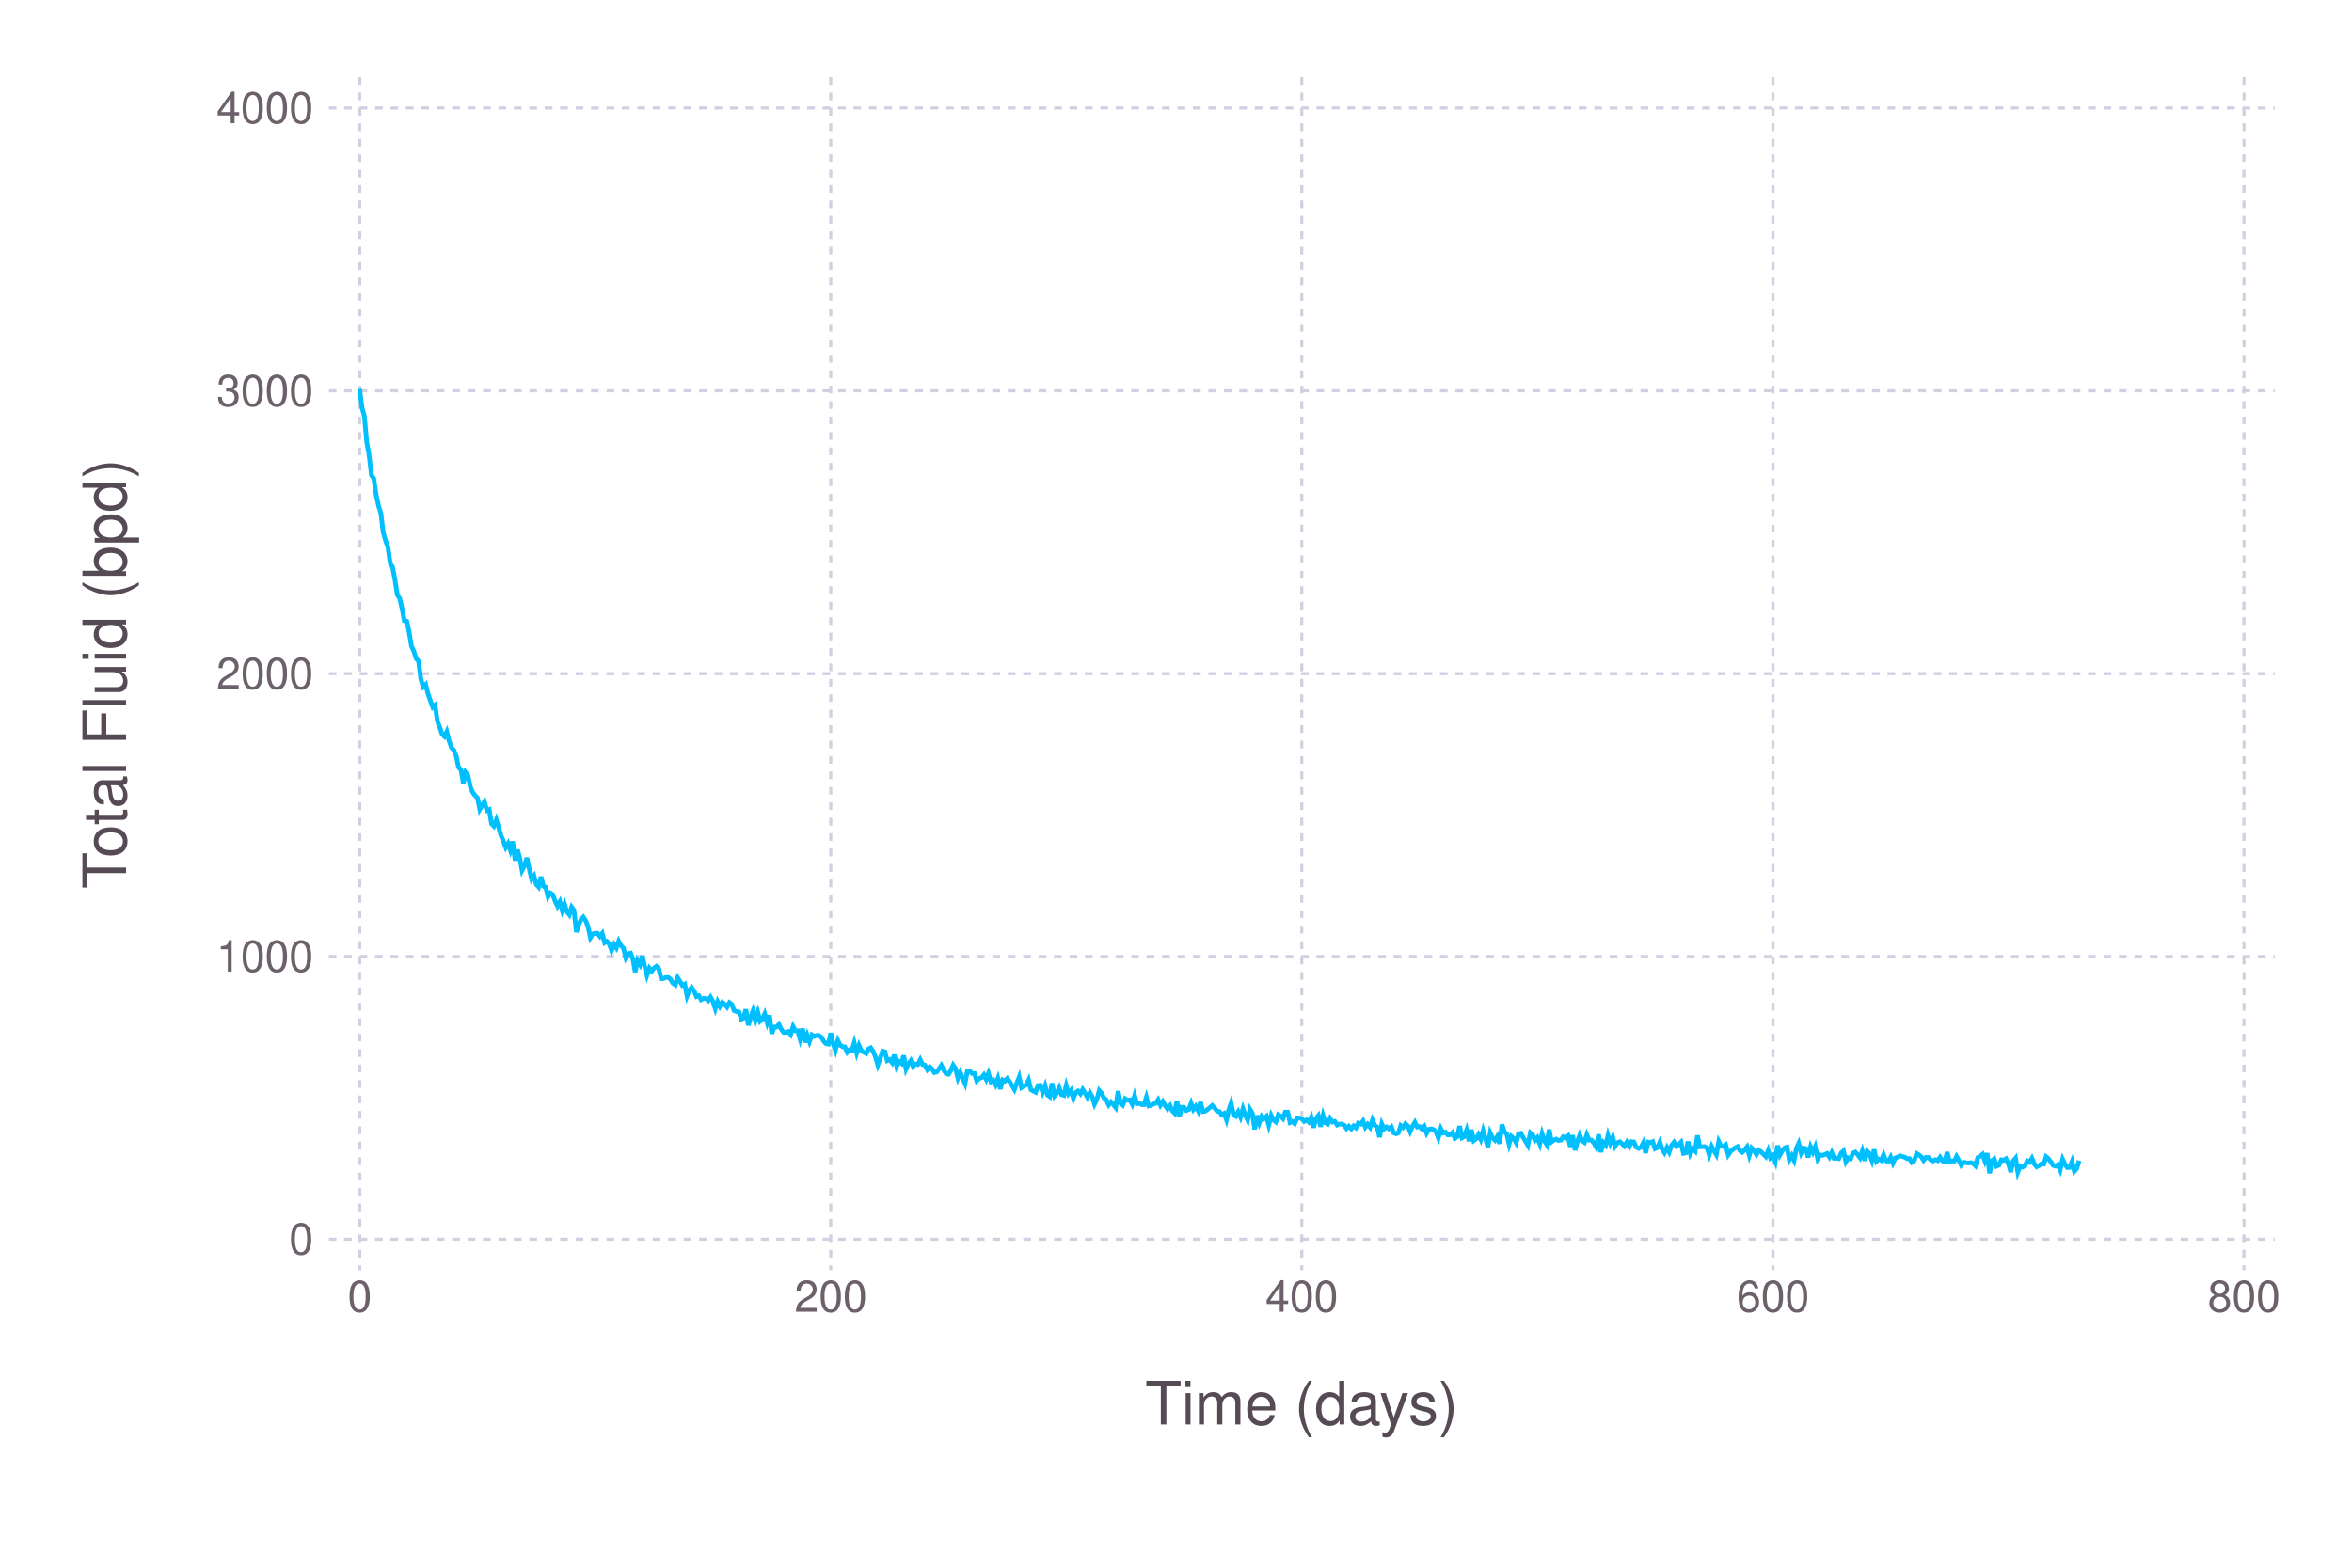
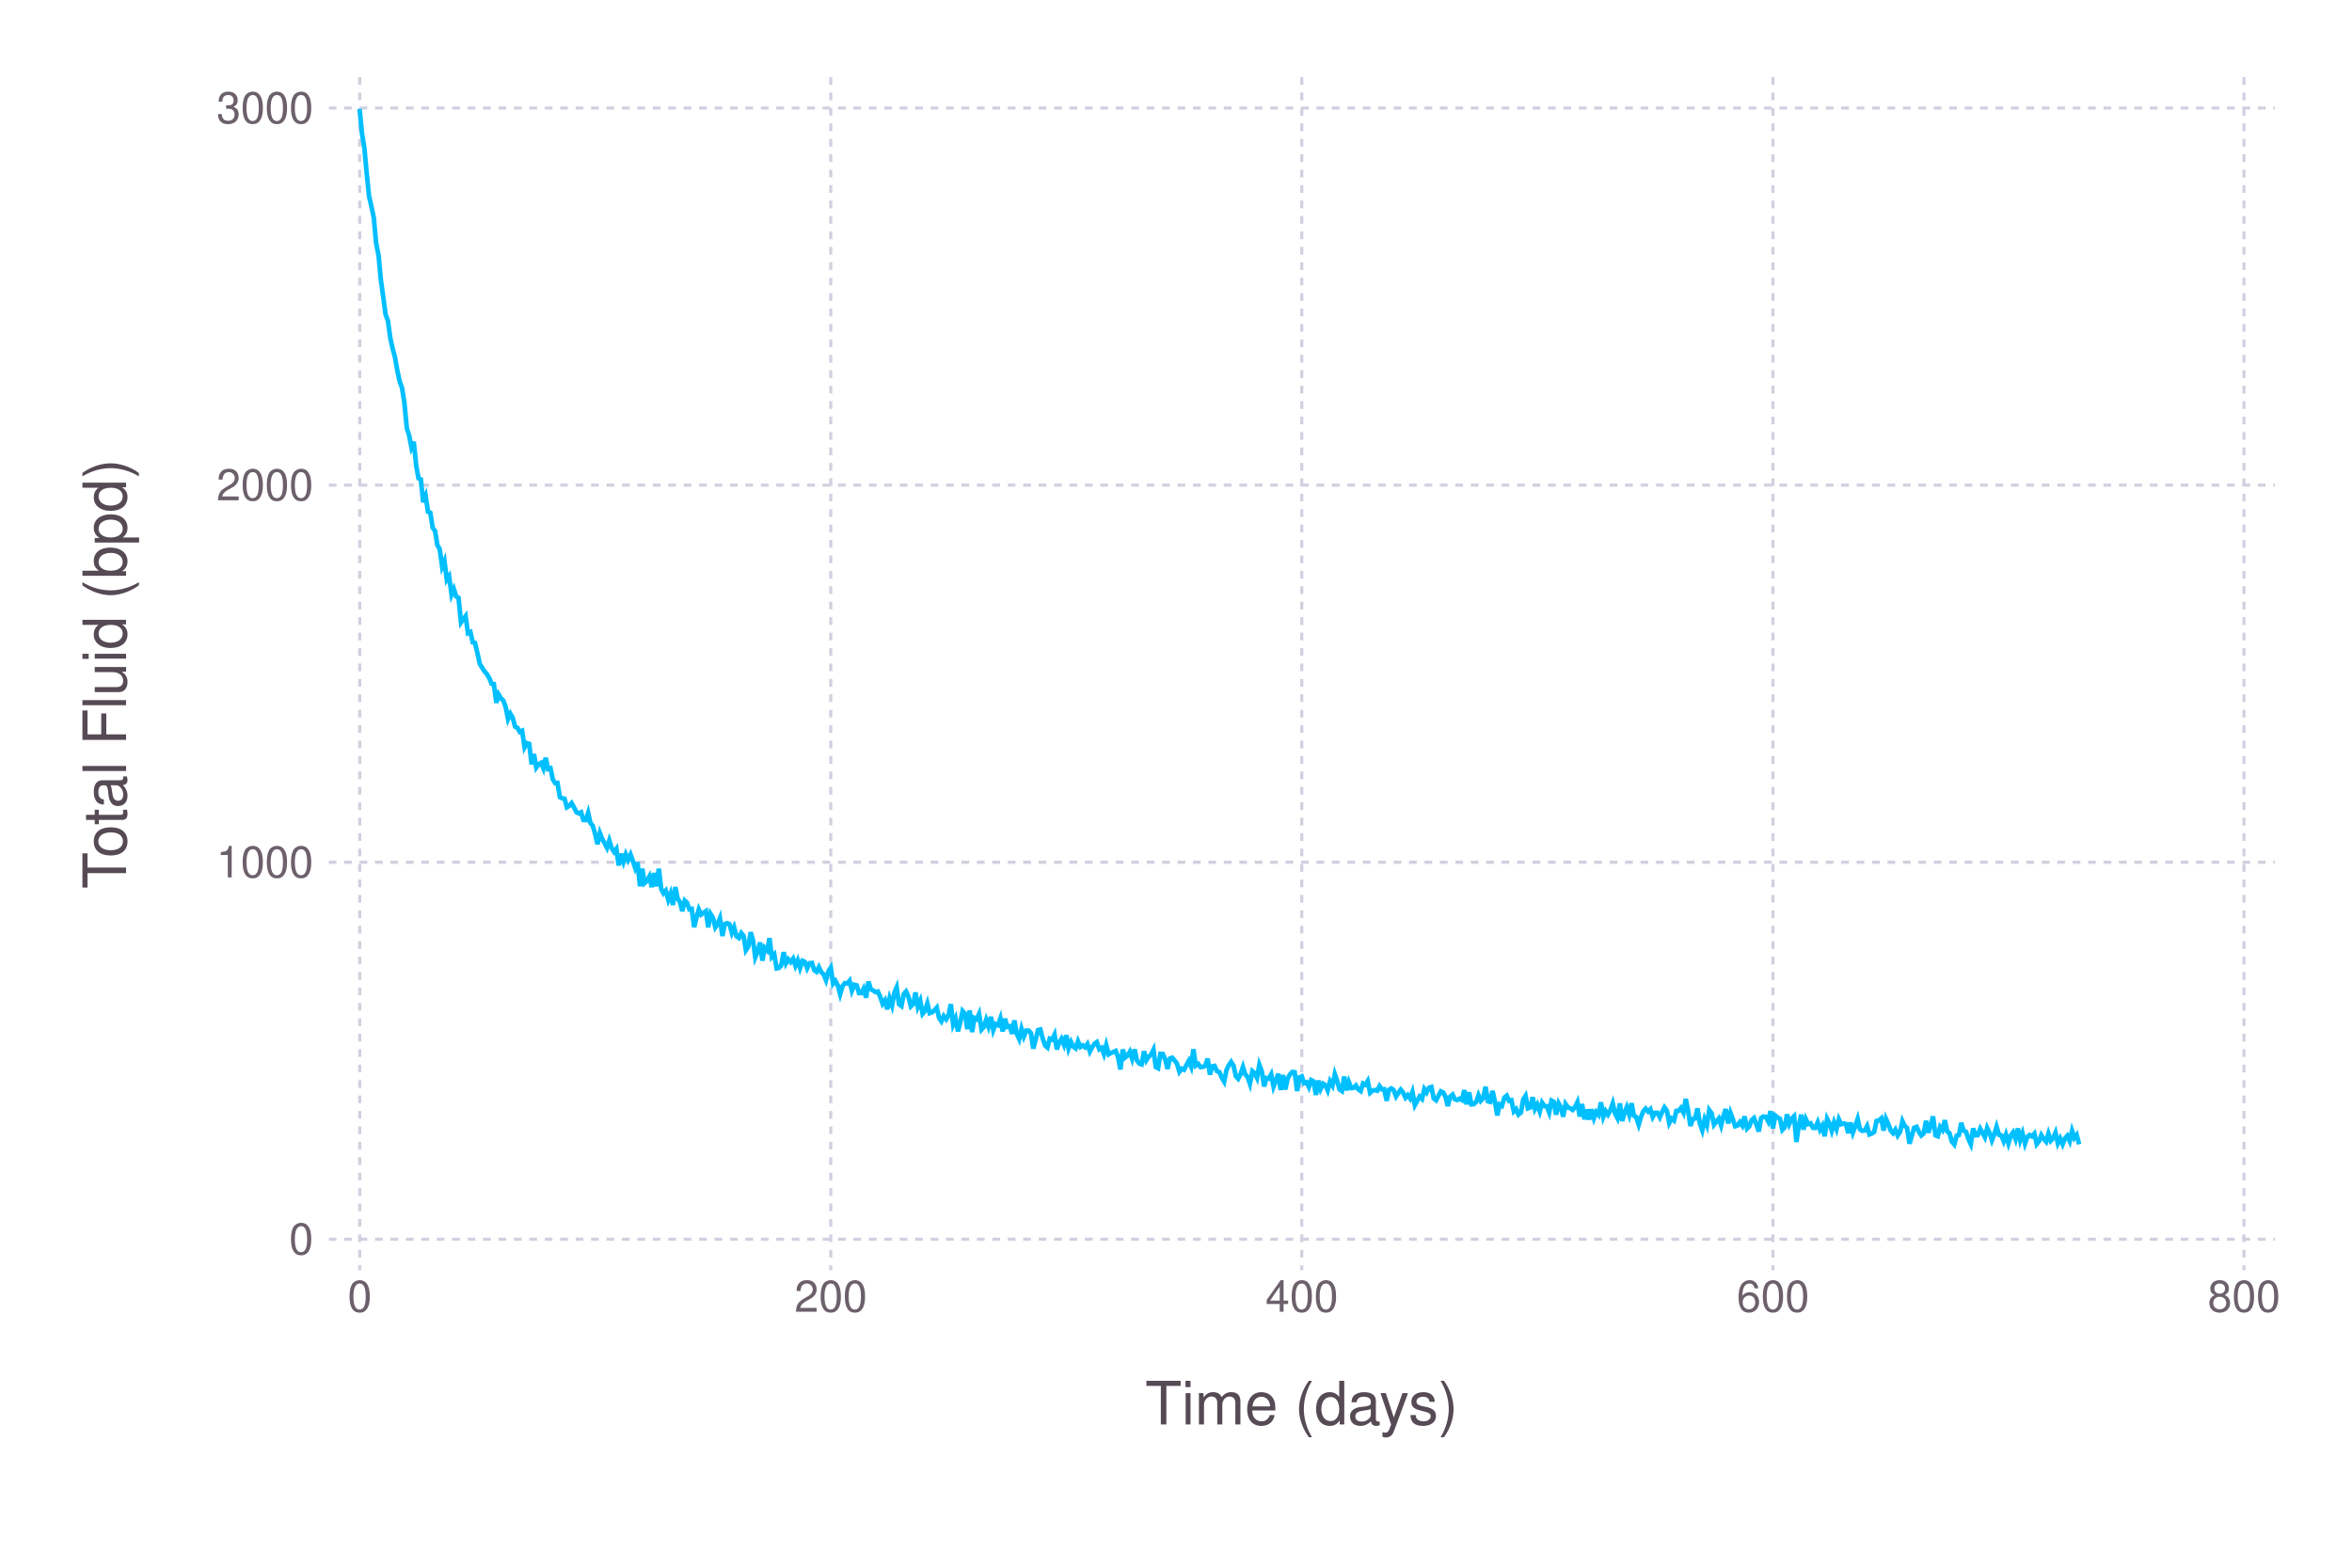
<svg xmlns="http://www.w3.org/2000/svg" version="1.2" width="152.4mm" height="101.6mm" viewBox="0 0 152.4 101.6" stroke="none" fill="#000000" stroke-width="0.3" font-size="3.88">
  <defs>
    <marker id="arrow" markerWidth="15" markerHeight="7" refX="5" refY="3.5" orient="auto" markerUnits="strokeWidth">
      <path d="M0,0 L15,3.5 L0,7 z" stroke="context-stroke" fill="context-stroke" />
    </marker>
  </defs>
-   <g class="plotroot xscalable yscalable" id="img-50703f0b-1">
-     <g font-size="3.88" font-family="'PT Sans','Helvetica Neue','Helvetica',sans-serif" fill="#564A55" stroke="#000000" stroke-opacity="0.000" id="img-50703f0b-2">
+   <g class="plotroot xscalable yscalable" id="img-aef86b63-1">
+     <g font-size="3.88" font-family="'PT Sans','Helvetica Neue','Helvetica',sans-serif" fill="#564A55" stroke="#000000" stroke-opacity="0.000" id="img-aef86b63-2">
      <g transform="translate(84.35,89.99)">
        <g class="primitive">
          <text text-anchor="middle" dy="0.6em">Time (days)</text>
        </g>
      </g>
    </g>
-     <g class="guide xlabels" font-size="2.82" font-family="'PT Sans Caption','Helvetica Neue','Helvetica',sans-serif" fill="#6C606B" id="img-50703f0b-3">
+     <g class="guide xlabels" font-size="2.82" font-family="'PT Sans Caption','Helvetica Neue','Helvetica',sans-serif" fill="#6C606B" id="img-aef86b63-3">
      <g transform="translate(23.31,83.32)">
        <g class="primitive">
          <text text-anchor="middle" dy="0.6em">0</text>
        </g>
      </g>
      <g transform="translate(53.83,83.32)">
        <g class="primitive">
          <text text-anchor="middle" dy="0.6em">200</text>
        </g>
      </g>
      <g transform="translate(84.35,83.32)">
        <g class="primitive">
          <text text-anchor="middle" dy="0.6em">400</text>
        </g>
      </g>
      <g transform="translate(114.88,83.32)">
        <g class="primitive">
          <text text-anchor="middle" dy="0.6em">600</text>
        </g>
      </g>
      <g transform="translate(145.4,83.32)">
        <g class="primitive">
          <text text-anchor="middle" dy="0.6em">800</text>
        </g>
      </g>
    </g>
-     <g clip-path="url(#img-50703f0b-4)">
-       <g id="img-50703f0b-5">
-         <g pointer-events="visible" fill="#000000" fill-opacity="0.000" stroke="#000000" stroke-opacity="0.000" class="guide background" id="img-50703f0b-6">
-           <g transform="translate(84.35,43.66)" id="img-50703f0b-7">
+     <g clip-path="url(#img-aef86b63-4)">
+       <g id="img-aef86b63-5">
+         <g pointer-events="visible" fill="#000000" fill-opacity="0.000" stroke="#000000" stroke-opacity="0.000" class="guide background" id="img-aef86b63-6">
+           <g transform="translate(84.35,43.66)" id="img-aef86b63-7">
            <path d="M-63.05,-38.66 L 63.05 -38.66 63.05 38.66 -63.05 38.66 z" class="primitive" />
          </g>
        </g>
-         <g class="guide ygridlines xfixed" stroke-dasharray="0.5,0.5" stroke-width="0.2" stroke="#D0D0E0" id="img-50703f0b-8">
-           <g transform="translate(84.35,80.31)" id="img-50703f0b-9">
+         <g class="guide ygridlines xfixed" stroke-dasharray="0.5,0.5" stroke-width="0.2" stroke="#D0D0E0" id="img-aef86b63-8">
+           <g transform="translate(84.35,80.31)" id="img-aef86b63-9">
            <path fill="none" d="M-63.05,0 L 63.05 0" class="primitive" />
          </g>
-           <g transform="translate(84.35,61.99)" id="img-50703f0b-10">
+           <g transform="translate(84.35,55.88)" id="img-aef86b63-10">
            <path fill="none" d="M-63.05,0 L 63.05 0" class="primitive" />
          </g>
-           <g transform="translate(84.35,43.66)" id="img-50703f0b-11">
+           <g transform="translate(84.35,31.44)" id="img-aef86b63-11">
            <path fill="none" d="M-63.05,0 L 63.05 0" class="primitive" />
          </g>
-           <g transform="translate(84.35,25.33)" id="img-50703f0b-12">
-             <path fill="none" d="M-63.05,0 L 63.05 0" class="primitive" />
-           </g>
-           <g transform="translate(84.35,7)" id="img-50703f0b-13">
+           <g transform="translate(84.35,7)" id="img-aef86b63-12">
            <path fill="none" d="M-63.05,0 L 63.05 0" class="primitive" />
          </g>
        </g>
-         <g class="guide xgridlines yfixed" stroke-dasharray="0.5,0.5" stroke-width="0.2" stroke="#D0D0E0" id="img-50703f0b-14">
-           <g transform="translate(23.31,43.66)" id="img-50703f0b-15">
+         <g class="guide xgridlines yfixed" stroke-dasharray="0.5,0.5" stroke-width="0.2" stroke="#D0D0E0" id="img-aef86b63-13">
+           <g transform="translate(23.31,43.66)" id="img-aef86b63-14">
            <path fill="none" d="M0,-38.66 L 0 38.66" class="primitive" />
          </g>
-           <g transform="translate(53.83,43.66)" id="img-50703f0b-16">
+           <g transform="translate(53.83,43.66)" id="img-aef86b63-15">
            <path fill="none" d="M0,-38.66 L 0 38.66" class="primitive" />
          </g>
-           <g transform="translate(84.35,43.66)" id="img-50703f0b-17">
+           <g transform="translate(84.35,43.66)" id="img-aef86b63-16">
            <path fill="none" d="M0,-38.66 L 0 38.66" class="primitive" />
          </g>
-           <g transform="translate(114.88,43.66)" id="img-50703f0b-18">
+           <g transform="translate(114.88,43.66)" id="img-aef86b63-17">
            <path fill="none" d="M0,-38.66 L 0 38.66" class="primitive" />
          </g>
-           <g transform="translate(145.4,43.66)" id="img-50703f0b-19">
+           <g transform="translate(145.4,43.66)" id="img-aef86b63-18">
            <path fill="none" d="M0,-38.66 L 0 38.66" class="primitive" />
          </g>
        </g>
-         <g class="plotpanel" id="img-50703f0b-20">
-           <g stroke-width="0.3" fill="#000000" fill-opacity="0.000" class="geometry" id="img-50703f0b-21">
-             <g class="color_LCHab{Float32}(70.0f0,60.0f0,240.0f0)" stroke-dasharray="none" stroke="#00BFFF" id="img-50703f0b-22">
-               <g transform="translate(79.01,68.47)" id="img-50703f0b-23">
-                 <path fill="none" d="M-55.71,-43.26 L -55.55 -42.03 -55.4 -41.51 -55.25 -39.85 -55.1 -39.01 -54.94 -37.67 -54.79 -37.46 -54.64 -36.42 -54.48 -35.69 -54.33 -35.21 -54.18 -33.97 -54.03 -33.45 -53.87 -33 -53.72 -31.94 -53.57 -31.71 -53.42 -30.91 -53.26 -29.91 -53.11 -29.69 -52.96 -29.04 -52.81 -28.24 -52.65 -28.21 -52.5 -27.52 -52.35 -26.6 -52.2 -26.28 -52.04 -25.78 -51.89 -25.63 -51.74 -24.46 -51.59 -23.96 -51.43 -24.11 -51.28 -23.52 -51.13 -23.08 -50.97 -22.64 -50.82 -22.77 -50.67 -21.75 -50.52 -21.34 -50.36 -20.89 -50.21 -20.74 -50.06 -21.05 -49.91 -20.45 -49.75 -20.01 -49.6 -19.85 -49.45 -19.48 -49.3 -18.75 -49.14 -18.58 -48.99 -17.71 -48.84 -18.41 -48.69 -18.22 -48.53 -17.46 -48.38 -17.12 -48.23 -16.92 -48.07 -16.76 -47.92 -16.02 -47.77 -16.27 -47.62 -16.51 -47.46 -15.94 -47.31 -16 -47.16 -15.08 -47.01 -14.93 -46.85 -15.34 -46.7 -14.86 -46.55 -14.33 -46.4 -13.98 -46.24 -13.55 -46.09 -13.8 -45.94 -13.37 -45.79 -13.94 -45.63 -12.7 -45.48 -13.4 -45.33 -12.86 -45.18 -12.06 -45.02 -12.36 -44.87 -12.88 -44.72 -12.16 -44.56 -11.5 -44.41 -11.71 -44.26 -11.15 -44.11 -10.99 -43.95 -11.65 -43.8 -11.03 -43.65 -10.97 -43.5 -10.35 -43.34 -10.59 -43.19 -10.49 -43.04 -10.07 -42.89 -9.75 -42.73 -10.03 -42.58 -9.47 -42.43 -9.87 -42.28 -9.39 -42.12 -9.19 -41.97 -9.68 -41.82 -9.48 -41.66 -8.06 -41.51 -8.54 -41.36 -8.88 -41.21 -9.03 -41.05 -8.79 -40.9 -8.39 -40.75 -7.7 -40.6 -7.94 -40.44 -7.98 -40.29 -7.98 -40.14 -7.78 -39.99 -7.97 -39.83 -7.37 -39.68 -7.46 -39.53 -7.29 -39.38 -6.87 -39.22 -7.26 -39.07 -7.04 -38.92 -7.47 -38.77 -7.18 -38.61 -7.02 -38.46 -6.4 -38.31 -6.66 -38.15 -6.7 -38 -6.33 -37.85 -5.47 -37.7 -6.22 -37.54 -5.96 -37.39 -6.52 -37.24 -5.86 -37.09 -5.26 -36.93 -5.72 -36.78 -5.53 -36.63 -5.73 -36.48 -5.84 -36.32 -5.68 -36.17 -5.04 -36.02 -5.05 -35.87 -5.12 -35.71 -5.12 -35.56 -5.01 -35.41 -4.75 -35.25 -4.64 -35.1 -5.1 -34.95 -4.87 -34.8 -4.61 -34.64 -4.69 -34.49 -3.92 -34.34 -4.3 -34.19 -4.47 -34.03 -4.23 -33.88 -3.88 -33.73 -3.94 -33.58 -3.68 -33.42 -3.77 -33.27 -3.75 -33.12 -3.62 -32.97 -3.84 -32.81 -3.56 -32.66 -3.09 -32.51 -3.55 -32.36 -3.24 -32.2 -3.5 -32.05 -3.39 -31.9 -3.2 -31.74 -3.49 -31.59 -3.38 -31.44 -2.97 -31.29 -2.91 -31.13 -2.88 -30.98 -2.42 -30.83 -2.49 -30.68 -3.05 -30.52 -2.02 -30.37 -2.53 -30.22 -2.95 -30.07 -2.34 -29.91 -2.86 -29.76 -2.29 -29.61 -2.43 -29.46 -2.76 -29.3 -2.19 -29.15 -2.66 -29 -1.48 -28.84 -1.91 -28.69 -1.91 -28.54 -2.08 -28.39 -1.77 -28.23 -1.56 -28.08 -1.56 -27.93 -1.61 -27.78 -1.43 -27.62 -1.95 -27.47 -1.67 -27.32 -1.67 -27.17 -1.14 -27.01 -1.81 -26.86 -0.91 -26.71 -1.38 -26.56 -0.96 -26.4 -1.4 -26.25 -1.3 -26.1 -1.36 -25.95 -1.36 -25.79 -1.25 -25.64 -0.99 -25.49 -0.83 -25.33 -0.8 -25.18 -1.51 -25.03 -0.83 -24.88 -0.4 -24.72 -1.03 -24.57 -0.73 -24.42 -0.64 -24.27 -0.62 -24.11 -0.27 -23.96 -0.43 -23.81 -0.38 -23.66 -0.88 -23.5 -0.23 -23.35 -0.71 -23.2 -0.39 -23.05 -0.28 -22.89 -0.19 -22.74 -0.48 -22.59 -0.56 -22.43 -0.33 -22.28 0.04 -22.13 0.55 -21.98 0.14 -21.82 -0.35 -21.67 -0.3 -21.52 0.27 -21.37 0.2 -21.21 0.4 -21.06 -0.11 -20.91 0.63 -20.76 0.33 -20.6 0.45 -20.45 -0.06 -20.3 0.81 -20.15 0.48 -19.99 0.27 -19.84 0.64 -19.69 0.49 -19.54 0.52 -19.38 0.21 -19.23 0.52 -19.08 0.56 -18.92 0.85 -18.77 0.67 -18.62 0.8 -18.47 1.04 -18.31 1 -18.16 0.8 -18.01 0.58 -17.86 0.89 -17.7 1.12 -17.55 1.15 -17.4 0.91 -17.25 0.56 -17.09 0.79 -16.94 1.4 -16.79 1.04 -16.64 1.38 -16.48 1.75 -16.33 0.96 -16.18 0.94 -16.02 1.1 -15.87 1.1 -15.72 1.58 -15.57 1.43 -15.41 1.37 -15.26 1.19 -15.11 1.48 -14.96 1.1 -14.8 1.64 -14.65 1.54 -14.5 1.83 -14.35 1.43 -14.19 2.11 -14.04 1.52 -13.89 1.59 -13.74 1.43 -13.58 1.64 -13.43 1.89 -13.28 2.14 -13.13 1.74 -12.97 1.33 -12.82 2.01 -12.67 1.91 -12.51 1.85 -12.36 1.53 -12.21 2.15 -12.06 2.24 -11.9 2.32 -11.75 1.88 -11.6 1.87 -11.45 2.32 -11.29 1.9 -11.14 2.49 -10.99 2.6 -10.84 1.74 -10.68 2.55 -10.53 2.37 -10.38 2.03 -10.23 2.47 -10.07 2.52 -9.92 1.89 -9.77 2.41 -9.61 2.2 -9.46 2.71 -9.31 2.34 -9.16 2.24 -9 2.42 -8.85 2.14 -8.7 2.37 -8.55 2.65 -8.39 2.35 -8.24 2.61 -8.09 3.09 -7.94 2.78 -7.78 2.21 -7.63 2.38 -7.48 2.69 -7.33 2.8 -7.17 3.14 -7.02 2.95 -6.87 3.12 -6.72 3.31 -6.56 2.25 -6.41 3.02 -6.26 3.15 -6.1 2.74 -5.95 2.84 -5.8 2.81 -5.65 3.09 -5.49 2.54 -5.34 3.06 -5.19 3.02 -5.04 3.12 -4.88 3.12 -4.73 2.64 -4.58 3.2 -4.43 3.17 -4.27 3.08 -4.12 3.04 -3.97 2.81 -3.82 3.16 -3.66 2.92 -3.51 3.18 -3.36 3.4 -3.2 3.19 -3.05 3.52 -2.9 3.67 -2.75 2.88 -2.59 3.9 -2.44 3.29 -2.29 3.3 -2.14 3.5 -1.98 3.44 -1.83 3.03 -1.68 3.43 -1.53 3.23 -1.37 3.53 -1.22 2.96 -1.07 3.57 -0.92 3.54 -0.76 3.43 -0.61 3.31 -0.46 3.18 -0.31 3.34 -0.15 3.54 0 3.57 0.15 3.78 0.31 3.69 0.46 4.11 0.61 3.46 0.76 3.02 0.92 3.8 1.07 3.88 1.22 3.59 1.37 3.93 1.53 3.38 1.68 3.81 1.83 4.12 1.98 3.42 2.14 3.69 2.29 4.72 2.44 3.83 2.59 4.3 2.75 3.87 2.9 4.02 3.05 3.88 3.2 4.45 3.36 3.82 3.51 4.12 3.66 4.24 3.82 3.77 3.97 3.86 4.12 4.02 4.27 3.61 4.43 3.61 4.58 4.28 4.73 4.21 4.88 4.35 5.04 3.98 5.19 3.99 5.34 4.03 5.49 4.21 5.65 4.11 5.8 4.25 5.95 3.95 6.1 4.61 6.26 4.03 6.41 3.84 6.56 4.55 6.72 3.82 6.87 4.3 7.02 4.38 7.17 4.02 7.33 4.25 7.48 4.21 7.63 4.44 7.78 4.38 7.94 4.38 8.09 4.46 8.24 4.67 8.39 4.52 8.55 4.69 8.7 4.5 8.85 4.62 9 4.32 9.16 4.38 9.31 4.18 9.46 4.58 9.61 4.39 9.77 4.59 9.92 4.12 10.07 4.46 10.23 4.58 10.38 5.23 10.53 4.38 10.68 4.69 10.84 4.57 10.99 4.69 11.14 4.56 11.29 4.95 11.45 5.01 11.6 4.95 11.75 4.48 11.9 4.6 12.06 4.36 12.21 4.5 12.36 4.87 12.51 4.54 12.67 4.27 12.82 4.57 12.97 4.54 13.13 4.71 13.28 4.54 13.43 4.97 13.58 4.72 13.74 4.69 13.89 4.74 14.04 4.9 14.19 5.27 14.35 4.68 14.5 4.96 14.65 4.9 14.8 5.08 14.96 5.07 15.11 4.93 15.26 5.31 15.41 5.2 15.57 4.51 15.72 5.27 15.87 5.19 16.02 4.77 16.18 5.49 16.33 4.75 16.48 5.45 16.64 5.33 16.79 5.06 16.94 5.37 17.09 4.82 17.25 5.36 17.4 5.87 17.55 4.95 17.7 5.27 17.86 5.43 18.01 5.18 18.16 5.65 18.31 4.41 18.47 4.89 18.62 5.02 18.77 5.68 18.92 5.18 19.08 5.32 19.23 5.59 19.38 5.02 19.54 4.98 19.69 5.26 19.84 5.49 19.99 5.75 20.15 4.96 20.3 5.09 20.45 5.43 20.6 5.26 20.76 5.67 20.91 5.01 21.06 5.46 21.21 5.71 21.37 4.74 21.52 5.54 21.67 5.43 21.82 5.36 21.98 5.44 22.13 5.42 22.28 5.21 22.43 5.28 22.59 5.15 22.74 5.85 22.89 5.1 23.05 6.08 23.2 5.51 23.35 5.1 23.5 5.47 23.66 5.57 23.81 5.08 23.96 5.42 24.11 5.42 24.27 5.61 24.42 5.88 24.57 5.05 24.72 6.2 24.88 5.58 25.03 5.75 25.18 5.12 25.33 5.62 25.49 5.24 25.64 5.82 25.79 5.59 25.95 5.53 26.1 5.66 26.25 5.81 26.4 5.56 26.56 5.84 26.71 5.52 26.86 5.54 27.01 5.88 27.17 5.96 27.32 5.88 27.47 5.6 27.62 6.26 27.78 5.55 27.93 5.58 28.08 5.52 28.23 5.98 28.39 5.91 28.54 5.56 28.69 6.01 28.84 6.24 29 5.9 29.15 6.19 29.3 5.76 29.46 5.56 29.61 5.81 29.76 5.72 29.91 5.56 30.07 6.28 30.22 6.25 30.37 5.51 30.52 6.29 30.68 5.98 30.83 6.13 30.98 5.12 31.13 5.86 31.29 5.85 31.44 5.84 31.59 5.91 31.74 6.37 31.9 5.83 32.05 6.11 32.2 6.36 32.36 5.51 32.51 5.81 32.66 5.84 32.81 5.73 32.97 6.38 33.12 6.16 33.27 6.03 33.42 5.92 33.58 5.84 33.73 6.1 33.88 6.21 34.03 6.06 34.19 5.86 34.34 6.41 34.49 5.93 34.64 6.07 34.8 6.35 34.95 6.08 35.1 6.18 35.25 6.33 35.41 6.49 35.56 6.1 35.71 6.57 35.87 6.42 36.02 6.8 36.17 5.77 36.32 6.38 36.48 6.1 36.63 5.92 36.78 5.87 36.93 6.7 37.09 6.42 37.24 6.73 37.39 5.95 37.54 5.63 37.7 6.25 37.85 5.94 38 5.97 38.15 6.54 38.31 5.86 38.46 6.2 38.61 5.85 38.77 6.63 38.92 6.38 39.07 6.41 39.22 6.36 39.38 6.29 39.53 6.52 39.68 6.23 39.83 6.6 39.99 6.59 40.14 6.62 40.29 6.26 40.44 6.12 40.6 6.82 40.75 6.57 40.9 6.63 41.05 6.27 41.21 6.2 41.36 6.36 41.51 6.56 41.66 6.13 41.82 6.75 41.97 6.14 42.12 6.29 42.28 6.73 42.43 6.03 42.58 6.79 42.73 6.65 42.89 6.74 43.04 6.38 43.19 6.76 43.34 6.82 43.5 6.53 43.65 6.91 43.8 6.58 43.95 6.52 44.11 6.44 44.26 6.48 44.41 6.53 44.56 6.62 44.72 6.62 44.87 6.86 45.02 6.75 45.18 6.29 45.33 6.38 45.48 6.5 45.63 6.73 45.79 6.54 45.94 6.54 46.09 6.7 46.24 6.77 46.4 6.69 46.55 6.75 46.7 6.53 46.85 6.76 47.01 6.82 47.16 6.2 47.31 6.82 47.46 6.78 47.62 6.78 47.77 6.48 47.92 6.74 48.07 7.04 48.23 6.85 48.38 6.89 48.53 6.91 48.69 6.88 48.84 6.93 48.99 7.08 49.14 6.56 49.3 6.46 49.45 6.34 49.6 6.76 49.75 6.27 49.91 7.57 50.06 6.75 50.21 6.64 50.36 7.11 50.52 7.04 50.67 6.7 50.82 6.73 50.97 6.63 51.13 6.96 51.28 7.49 51.43 6.78 51.59 6.59 51.74 7.49 51.89 7.11 52.04 7.17 52.2 7.09 52.35 6.77 52.5 6.85 52.65 6.6 52.81 6.97 52.96 7.15 53.11 7.08 53.26 6.96 53.42 6.97 53.57 6.5 53.72 6.62 53.87 6.82 54.03 7.06 54.18 7.11 54.33 7.01 54.48 7.35 54.64 6.67 54.79 6.99 54.94 7.2 55.1 7.19 55.25 6.81 55.4 7.44 55.55 7.27 55.71 6.75" class="primitive" />
+         <g class="plotpanel" id="img-aef86b63-19">
+           <g stroke-width="0.3" fill="#000000" fill-opacity="0.000" class="geometry" id="img-aef86b63-20">
+             <g class="color_LCHab{Float32}(70.0f0,60.0f0,240.0f0)" stroke-dasharray="none" stroke="#00BFFF" id="img-aef86b63-21">
+               <g transform="translate(79.01,64.51)" id="img-aef86b63-22">
+                 <path fill="none" d="M-55.71,-57.45 L -55.55 -55.83 -55.4 -54.91 -55.25 -53.28 -55.1 -51.81 -54.94 -51.11 -54.79 -50.4 -54.64 -48.76 -54.48 -47.95 -54.33 -46.34 -54.18 -45.29 -54.03 -44.14 -53.87 -43.7 -53.72 -42.6 -53.57 -41.93 -53.42 -41.37 -53.26 -40.47 -53.11 -39.78 -52.96 -39.37 -52.81 -38.43 -52.65 -36.76 -52.5 -36.29 -52.35 -35.52 -52.2 -35.88 -52.04 -34.31 -51.89 -33.51 -51.74 -33.44 -51.59 -31.96 -51.43 -32.37 -51.28 -31.35 -51.13 -31.28 -50.97 -30.3 -50.82 -30.1 -50.67 -29.18 -50.52 -28.93 -50.36 -27.79 -50.21 -28.15 -50.06 -26.94 -49.91 -27.16 -49.75 -25.97 -49.6 -26.33 -49.45 -25.85 -49.3 -25.77 -49.14 -24.17 -48.99 -24.38 -48.84 -24.58 -48.69 -23.48 -48.53 -23.55 -48.38 -22.88 -48.23 -22.84 -48.07 -22.16 -47.92 -21.48 -47.77 -21.24 -47.62 -21 -47.46 -20.82 -47.31 -20.57 -47.16 -20.2 -47.01 -20.18 -46.85 -18.96 -46.7 -19.5 -46.55 -19.25 -46.4 -19.11 -46.24 -18.67 -46.09 -17.91 -45.94 -18.25 -45.79 -17.99 -45.63 -17.41 -45.48 -17.34 -45.33 -17.08 -45.18 -17.15 -45.02 -16.08 -44.87 -16.35 -44.72 -16.3 -44.56 -14.97 -44.41 -15.64 -44.26 -14.77 -44.11 -14.98 -43.95 -15.07 -43.8 -14.71 -43.65 -15.4 -43.5 -14.67 -43.34 -14.72 -43.19 -14 -43.04 -13.76 -42.89 -13.77 -42.73 -12.85 -42.58 -12.77 -42.43 -12.75 -42.28 -12.19 -42.12 -12.29 -41.97 -12.46 -41.82 -12.19 -41.66 -11.87 -41.51 -11.8 -41.36 -11.87 -41.21 -11.37 -41.05 -11.36 -40.9 -11.83 -40.75 -11.17 -40.6 -10.99 -40.44 -10.43 -40.29 -9.8 -40.14 -10.52 -39.99 -10.14 -39.83 -9.86 -39.68 -9.57 -39.53 -10.04 -39.38 -9.55 -39.22 -9.3 -39.07 -9.5 -38.92 -8.42 -38.77 -9.18 -38.61 -8.66 -38.46 -9.14 -38.31 -8.78 -38.15 -9.12 -38 -8.7 -37.85 -8.25 -37.7 -8.62 -37.54 -7.07 -37.39 -8.21 -37.24 -7.28 -37.09 -7.42 -36.93 -7.71 -36.78 -7.02 -36.63 -7.93 -36.48 -7.07 -36.32 -8.21 -36.17 -6.91 -36.02 -6.62 -35.87 -6.79 -35.71 -6.2 -35.56 -6.6 -35.41 -5.86 -35.25 -7.02 -35.1 -6.27 -34.95 -6.04 -34.8 -5.46 -34.64 -6.14 -34.49 -6 -34.34 -5.58 -34.19 -5.61 -34.03 -4.42 -33.88 -5.05 -33.73 -5.57 -33.58 -5.24 -33.42 -5.36 -33.27 -5.46 -33.12 -4.41 -32.97 -5.28 -32.81 -5.02 -32.66 -4.41 -32.51 -4.62 -32.36 -5 -32.2 -3.85 -32.05 -4.62 -31.9 -4.68 -31.74 -4.61 -31.59 -4.06 -31.44 -4.41 -31.29 -3.83 -31.13 -3.72 -30.98 -4.04 -30.83 -3.86 -30.68 -2.93 -30.52 -3.17 -30.37 -4.09 -30.22 -3.59 -30.07 -2.47 -29.91 -2.86 -29.76 -3.43 -29.61 -2.25 -29.46 -3.08 -29.3 -2.91 -29.15 -3.71 -29 -2.49 -28.84 -2.66 -28.69 -1.75 -28.54 -1.78 -28.39 -1.95 -28.23 -2.8 -28.08 -2.08 -27.93 -2.34 -27.78 -2.16 -27.62 -2.38 -27.47 -1.92 -27.32 -2.27 -27.17 -1.77 -27.01 -2.24 -26.86 -2.17 -26.71 -1.76 -26.56 -2.08 -26.4 -2.1 -26.25 -1.64 -26.1 -1.53 -25.95 -1.83 -25.79 -1.5 -25.64 -1.36 -25.49 -0.99 -25.33 -1.57 -25.18 -1.8 -25.03 -0.76 -24.88 -0.94 -24.72 -0.64 -24.57 -0.08 -24.42 -0.6 -24.27 -0.79 -24.11 -0.77 -23.96 -0.95 -23.81 -0.31 -23.66 -0.69 -23.5 -0.65 -23.35 -0.15 -23.2 -0.15 -23.05 -0.43 -22.89 0.15 -22.74 -0.9 -22.59 -0.41 -22.43 -0.32 -22.28 -0.21 -22.13 -0.25 -21.98 0.08 -21.82 0.54 -21.67 0.32 -21.52 0.9 -21.37 0.19 -21.21 0.66 -21.06 -0.17 -20.91 -0.52 -20.76 0.57 -20.6 0.69 -20.45 -0.08 -20.3 -0.25 -20.15 0.08 -19.99 0.71 -19.84 0.57 -19.69 -0.19 -19.54 0.73 -19.38 0.35 -19.23 1.19 -19.08 1.01 -18.92 0.52 -18.77 1.15 -18.62 1.1 -18.47 0.97 -18.31 0.79 -18.16 1.46 -18.01 1.68 -17.86 1.34 -17.7 1.55 -17.55 1.29 -17.4 0.57 -17.25 1.88 -17.09 1.5 -16.94 2.33 -16.79 1.76 -16.64 1.01 -16.48 1.19 -16.33 2.19 -16.18 0.97 -16.02 2.38 -15.87 1.46 -15.72 1.54 -15.57 1.2 -15.41 2.21 -15.26 2.04 -15.11 1.58 -14.96 2.02 -14.8 1.39 -14.65 2.25 -14.5 1.86 -14.35 1.93 -14.19 1.49 -14.04 2.34 -13.89 1.51 -13.74 2.04 -13.58 2 -13.43 2.49 -13.28 1.62 -13.13 2.48 -12.97 2.83 -12.82 2.17 -12.67 2.67 -12.51 2.28 -12.36 2.28 -12.21 2.44 -12.06 3.45 -11.9 2.85 -11.75 2.25 -11.6 2.21 -11.45 2.78 -11.29 3.25 -11.14 3.38 -10.99 2.81 -10.84 2.87 -10.68 2.54 -10.53 3.5 -10.38 3.05 -10.23 2.81 -10.07 3.2 -9.92 2.58 -9.77 3.44 -9.61 3.02 -9.46 3.32 -9.31 3.43 -9.16 2.97 -9 3.34 -8.85 3.24 -8.7 3.36 -8.55 3.15 -8.39 3.64 -8.24 3.35 -8.09 3.14 -7.94 3.03 -7.78 3.49 -7.63 3.4 -7.48 3.8 -7.33 3.22 -7.17 3.82 -7.02 3.73 -6.87 3.67 -6.72 3.6 -6.56 4.01 -6.41 4.8 -6.26 3.51 -6.1 4.02 -5.95 3.9 -5.8 3.65 -5.65 4.11 -5.49 3.5 -5.34 4.21 -5.19 4.42 -5.04 4.47 -4.88 3.62 -4.73 4.2 -4.58 3.97 -4.43 3.85 -4.27 3.52 -4.12 4.64 -3.97 4.72 -3.82 3.79 -3.66 3.8 -3.51 4.14 -3.36 4.76 -3.2 4.09 -3.05 4.04 -2.9 4.22 -2.75 4.41 -2.59 4.95 -2.44 4.75 -2.29 4.82 -2.14 4.53 -1.98 4.24 -1.83 4.61 -1.68 3.49 -1.53 4.55 -1.37 4.44 -1.22 4.65 -1.07 4.63 -0.92 4.57 -0.76 4.1 -0.61 5.14 -0.46 4.6 -0.31 4.57 -0.15 4.92 0 4.97 0.15 5.32 0.31 5.59 0.46 4.84 0.61 4.53 0.76 4.31 0.92 4.57 1.07 5.24 1.22 5.4 1.37 5.11 1.53 4.64 1.68 5.12 1.83 5.29 1.98 5.73 2.14 4.91 2.29 5.04 2.44 5.35 2.59 4.5 2.75 4.92 2.9 5.9 3.05 5.36 3.2 5.39 3.36 5.11 3.51 5.91 3.66 5.52 3.82 5.08 3.97 6.13 4.12 5.16 4.27 6.1 4.43 5.37 4.58 5.12 4.73 4.96 4.88 4.98 5.04 6.2 5.19 5.31 5.34 5.25 5.49 5.69 5.65 5.63 5.8 5.94 5.95 5.49 6.1 5.57 6.26 6.45 6.41 5.52 6.56 6.06 6.72 5.72 6.87 5.82 7.02 6.16 7.17 5.57 7.33 5.84 7.48 5.1 7.63 5.53 7.78 6.09 7.94 6.2 8.09 5.26 8.24 6.15 8.39 5.61 8.55 6.01 8.7 5.99 8.85 5.84 9 6.09 9.16 6.2 9.31 5.71 9.46 5.79 9.61 5.55 9.77 6.31 9.92 6.18 10.07 6.13 10.23 6.18 10.38 5.88 10.53 6.09 10.68 6.08 10.84 6.83 10.99 6.12 11.14 6.03 11.29 6.13 11.45 6.55 11.6 6.32 11.75 6.11 11.9 6.29 12.06 6.63 12.21 6.46 12.36 6.68 12.51 6.26 12.67 7.11 12.82 6.84 12.97 6.56 13.13 6.71 13.28 6.07 13.43 6.29 13.58 5.99 13.74 5.94 13.89 6.68 14.04 6.8 14.19 6.52 14.35 6.22 14.5 6.29 14.65 6.56 14.8 7.17 14.96 6.56 15.11 6.43 15.26 6.73 15.41 6.78 15.57 6.69 15.72 6.78 15.87 6.14 16.02 7.06 16.18 6.28 16.33 7.06 16.48 7.05 16.64 6.91 16.79 6.47 16.94 6.83 17.09 6.67 17.25 5.92 17.4 6.86 17.55 6.9 17.7 6.19 17.86 6.91 18.01 7.78 18.16 7.07 18.31 7.16 18.47 6.62 18.62 6.5 18.77 6.83 18.92 6.79 19.08 7.52 19.23 7.37 19.38 7.72 19.54 7.59 19.69 6.74 19.84 6.51 19.99 7.32 20.15 7.26 20.3 6.6 20.45 7.36 20.6 7.08 20.76 7.53 20.91 6.95 21.06 7.17 21.21 7.18 21.37 7.59 21.52 6.82 21.67 6.9 21.82 7.73 21.98 6.99 22.13 7.27 22.28 7.86 22.43 7.04 22.59 7.27 22.74 7.31 22.89 7.42 23.05 7.23 23.2 6.92 23.35 7.85 23.5 7.04 23.66 8.03 23.81 7.39 23.96 8.05 24.11 7.38 24.27 7.96 24.42 7.56 24.57 7.74 24.72 6.93 24.88 7.87 25.03 7.5 25.18 7.73 25.33 7.46 25.49 7 25.64 7.67 25.79 7.95 25.95 7 26.1 8.14 26.25 7.61 26.4 7.24 26.56 7.73 26.71 6.99 26.86 7.8 27.01 7.88 27.17 8.38 27.32 7.88 27.47 7.51 27.62 7.34 27.78 7.53 27.93 7.38 28.08 7.88 28.23 7.61 28.39 7.61 28.54 7.9 28.69 7.56 28.84 7.26 29 7.48 29.15 8.27 29.3 7.98 29.46 8.11 29.61 7.49 29.76 7.48 29.91 7.3 30.07 7.6 30.22 6.71 30.37 7.46 30.52 8.46 30.68 8.01 30.83 7.98 30.98 7.32 31.13 8.29 31.29 8.74 31.44 8.04 31.59 8.42 31.74 7.43 31.9 7.65 32.05 8.38 32.2 8.18 32.36 7.98 32.51 8.43 32.66 7.82 32.81 7.37 32.97 8.3 33.12 7.62 33.27 8.02 33.42 8.48 33.58 8.43 33.73 8.21 33.88 8.43 34.03 7.84 34.19 8.63 34.34 8.48 34.49 8.08 34.64 7.95 34.8 8.37 34.95 8.82 35.1 7.95 35.25 7.85 35.41 7.88 35.56 8.16 35.71 7.5 35.87 8.62 36.02 7.79 36.17 7.91 36.32 7.99 36.48 8.71 36.63 8.55 36.78 7.71 36.93 8.33 37.09 7.98 37.24 7.83 37.39 9.5 37.54 8.46 37.7 7.73 37.85 8.7 38 8.02 38.15 8.34 38.31 8.29 38.46 8.58 38.61 8.59 38.77 8.22 38.92 8.7 39.07 8.44 39.22 9.13 39.38 8 39.53 8.3 39.68 8.77 39.83 8.23 39.99 8.66 40.14 8.03 40.29 8.35 40.44 8.3 40.6 8.34 40.75 8.93 40.9 8.24 41.05 8.89 41.21 8.46 41.36 8.01 41.51 8.68 41.66 8.78 41.82 8.75 41.97 8.47 42.12 9.01 42.28 8.95 42.43 8.85 42.58 8.14 42.73 8.11 42.89 7.97 43.04 8.76 43.19 7.99 43.34 8.32 43.5 8.76 43.65 8.93 43.8 8.7 43.95 9.08 44.11 8.84 44.26 8.15 44.41 8.46 44.56 8.59 44.72 9.61 44.87 9.09 45.02 8.58 45.18 8.52 45.33 8.85 45.48 9.08 45.63 8.95 45.79 8.13 45.94 8.9 46.09 8.42 46.24 7.84 46.4 9.07 46.55 9.13 46.7 8.53 46.85 8.72 47.01 8.09 47.16 8.82 47.31 8.93 47.46 9.47 47.62 9.66 47.77 9.1 47.92 9.05 48.07 8.26 48.23 8.77 48.38 8.84 48.53 9.29 48.69 9.64 48.84 8.62 48.99 9.07 49.14 9.06 49.3 8.64 49.45 8.91 49.6 9.19 49.75 8.59 49.91 8.92 50.06 9.39 50.21 9 50.36 8.51 50.52 9.04 50.67 9.08 50.82 9.45 50.97 9.02 51.13 9.59 51.28 9.09 51.43 8.88 51.59 9.31 51.74 8.62 51.89 9.38 52.04 8.94 52.2 9.61 52.35 9.18 52.5 9.05 52.65 9.14 52.81 8.96 52.96 9.64 53.11 9.45 53.26 9.05 53.42 9.31 53.57 9.48 53.72 8.96 53.87 9.42 54.03 9.25 54.18 8.9 54.33 9.58 54.48 9.27 54.64 9.65 54.79 9.27 54.94 9.1 55.1 9.45 55.25 8.78 55.4 9.23 55.55 9.04 55.71 9.65" class="primitive" />
              </g>
            </g>
          </g>
        </g>
      </g>
    </g>
-     <g class="guide ylabels" font-size="2.82" font-family="'PT Sans Caption','Helvetica Neue','Helvetica',sans-serif" fill="#6C606B" id="img-50703f0b-24">
-       <g transform="translate(20.3,80.31)" id="img-50703f0b-25">
+     <g class="guide ylabels" font-size="2.82" font-family="'PT Sans Caption','Helvetica Neue','Helvetica',sans-serif" fill="#6C606B" id="img-aef86b63-23">
+       <g transform="translate(20.3,80.31)" id="img-aef86b63-24">
        <g class="primitive">
          <text text-anchor="end" dy="0.35em">0</text>
        </g>
      </g>
-       <g transform="translate(20.3,61.99)" id="img-50703f0b-26">
+       <g transform="translate(20.3,55.88)" id="img-aef86b63-25">
        <g class="primitive">
          <text text-anchor="end" dy="0.35em">1000</text>
        </g>
      </g>
-       <g transform="translate(20.3,43.66)" id="img-50703f0b-27">
+       <g transform="translate(20.3,31.44)" id="img-aef86b63-26">
        <g class="primitive">
          <text text-anchor="end" dy="0.35em">2000</text>
        </g>
      </g>
-       <g transform="translate(20.3,25.33)" id="img-50703f0b-28">
+       <g transform="translate(20.3,7)" id="img-aef86b63-27">
        <g class="primitive">
          <text text-anchor="end" dy="0.35em">3000</text>
        </g>
      </g>
-       <g transform="translate(20.3,7)" id="img-50703f0b-29">
-         <g class="primitive">
-           <text text-anchor="end" dy="0.35em">4000</text>
-         </g>
-       </g>
    </g>
-     <g font-size="3.88" font-family="'PT Sans','Helvetica Neue','Helvetica',sans-serif" fill="#564A55" stroke="#000000" stroke-opacity="0.000" id="img-50703f0b-30">
-       <g transform="translate(8.81,41.66)" id="img-50703f0b-31">
+     <g font-size="3.88" font-family="'PT Sans','Helvetica Neue','Helvetica',sans-serif" fill="#564A55" stroke="#000000" stroke-opacity="0.000" id="img-aef86b63-28">
+       <g transform="translate(8.81,41.66)" id="img-aef86b63-29">
        <g class="primitive">
          <text text-anchor="middle" dy="0.35em" transform="rotate(-90,0, 2)">Total Fluid (bpd)</text>
        </g>
      </g>
    </g>
  </g>
  <defs>
-     <clipPath id="img-50703f0b-4">
+     <clipPath id="img-aef86b63-4">
      <path d="M21.31,5 L 147.4 5 147.4 82.32 21.31 82.32" />
    </clipPath>
  </defs>
</svg>
